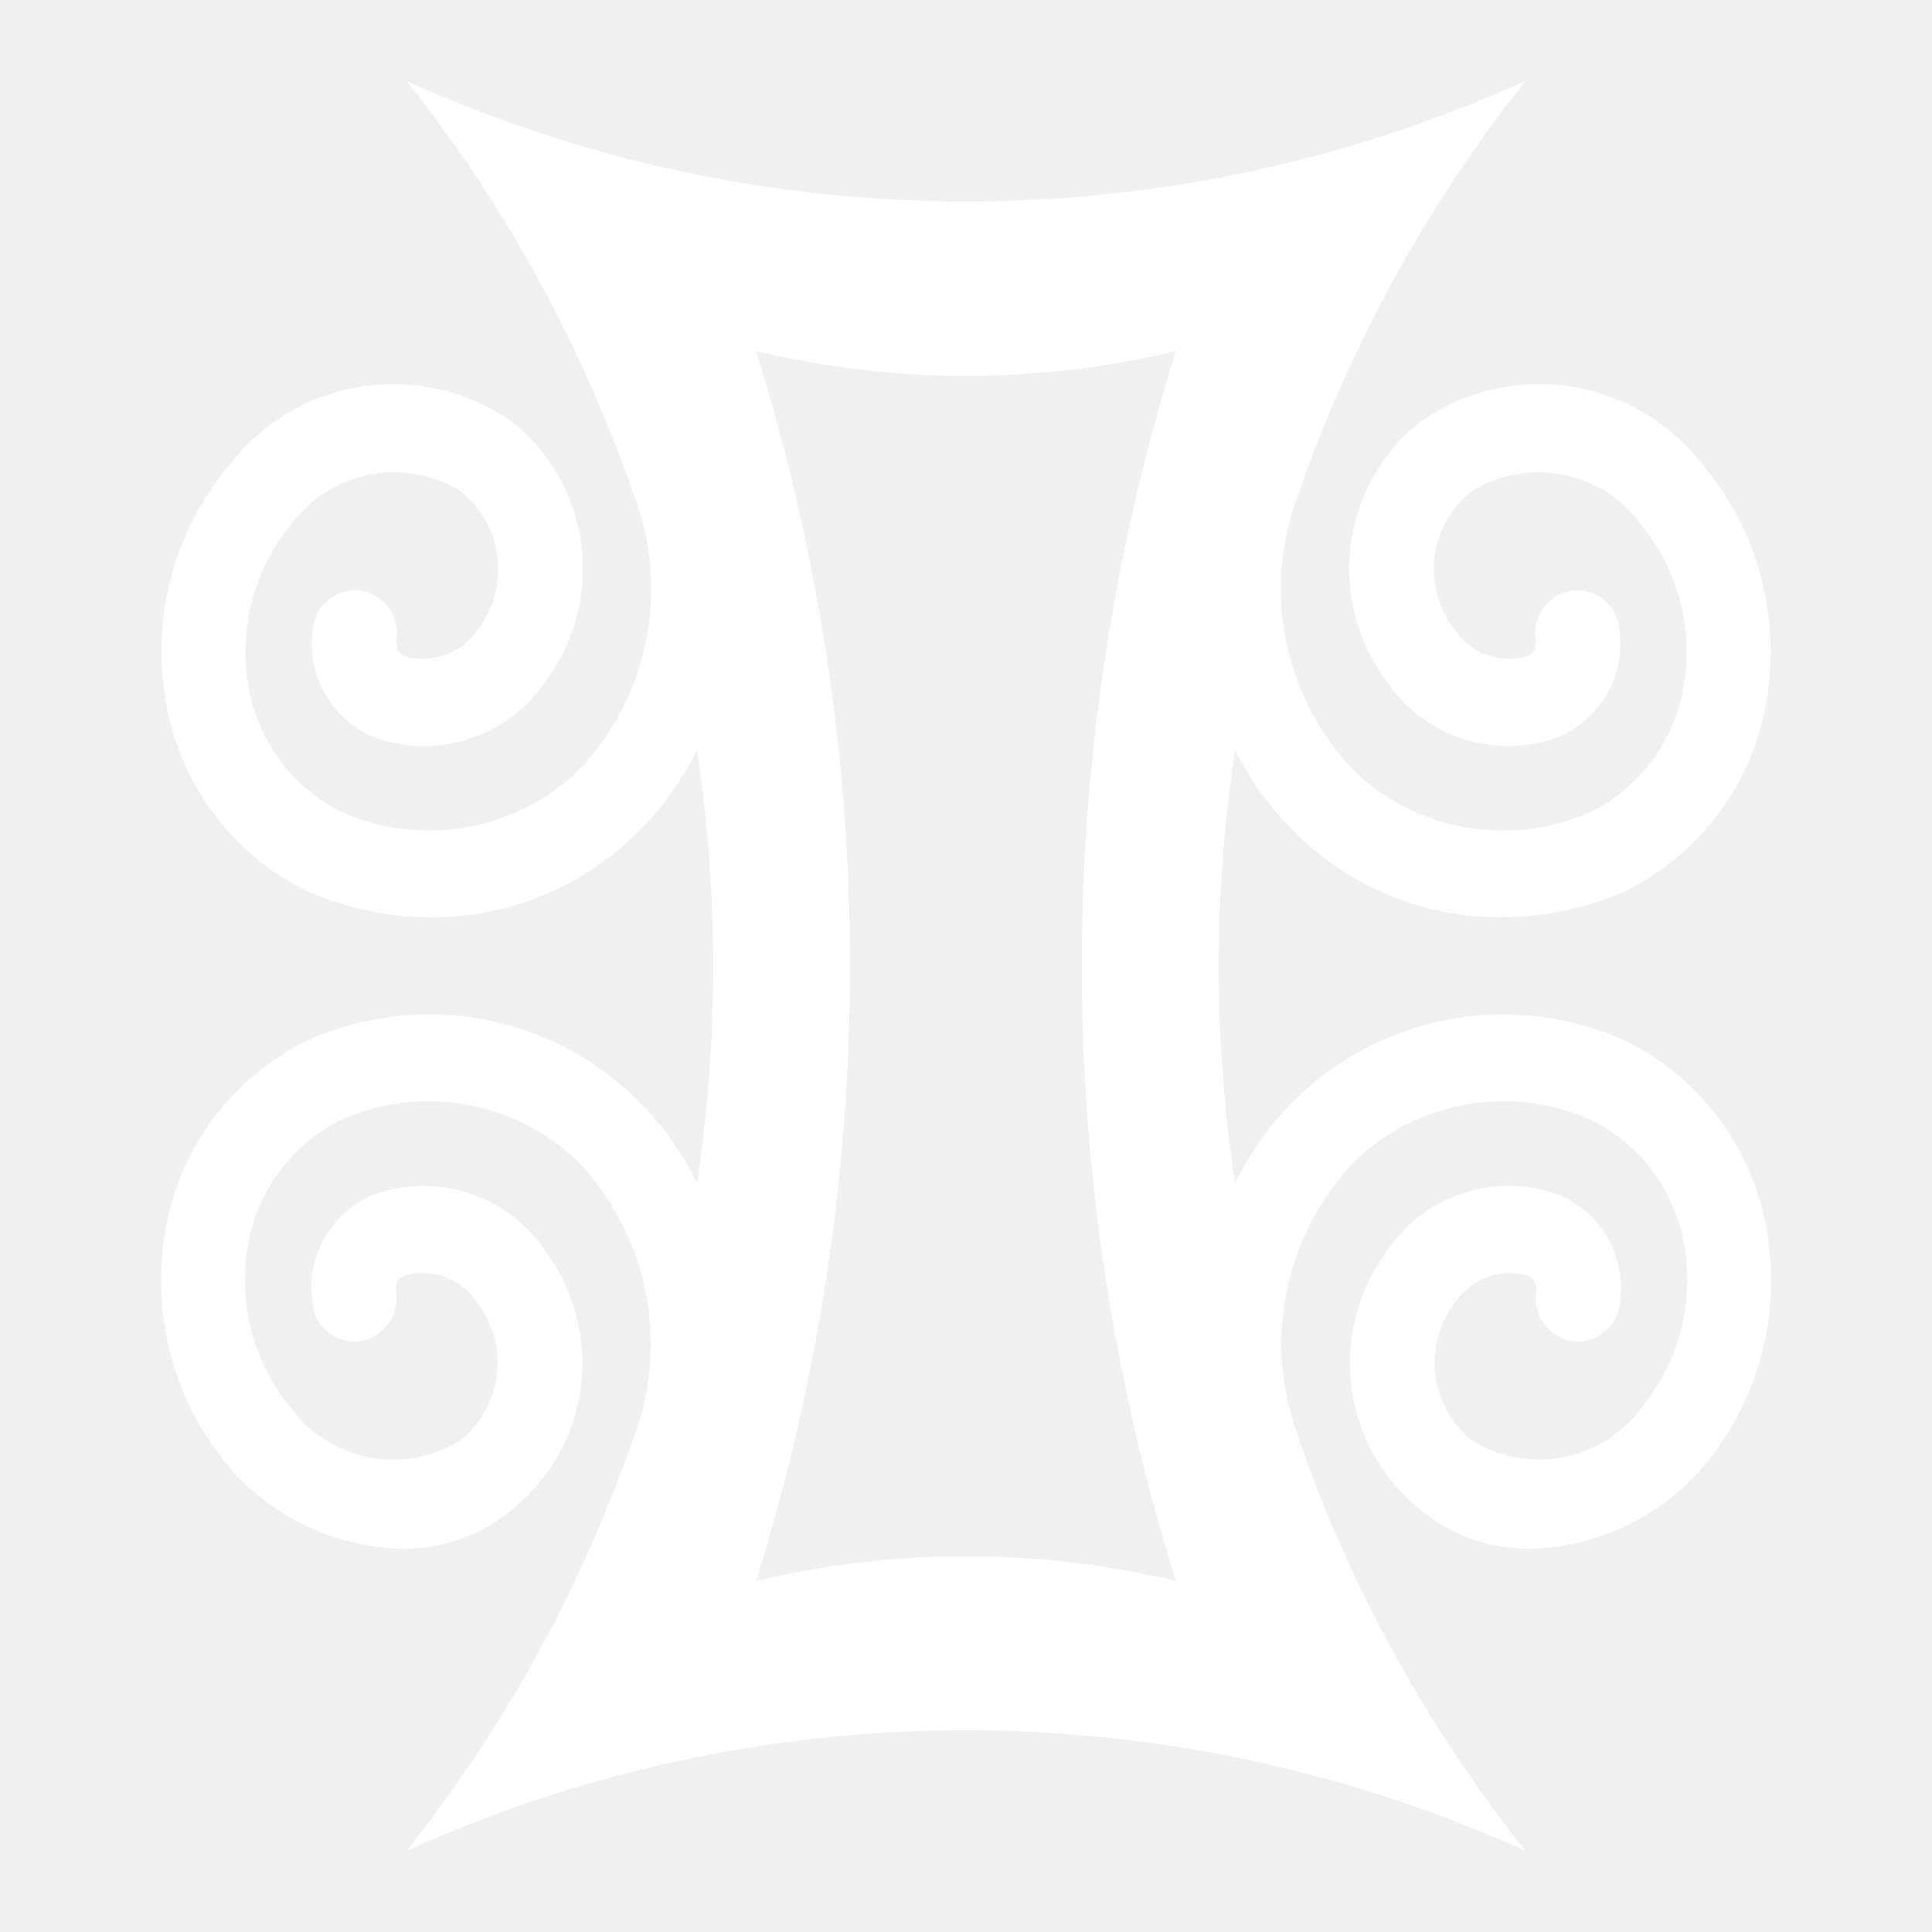
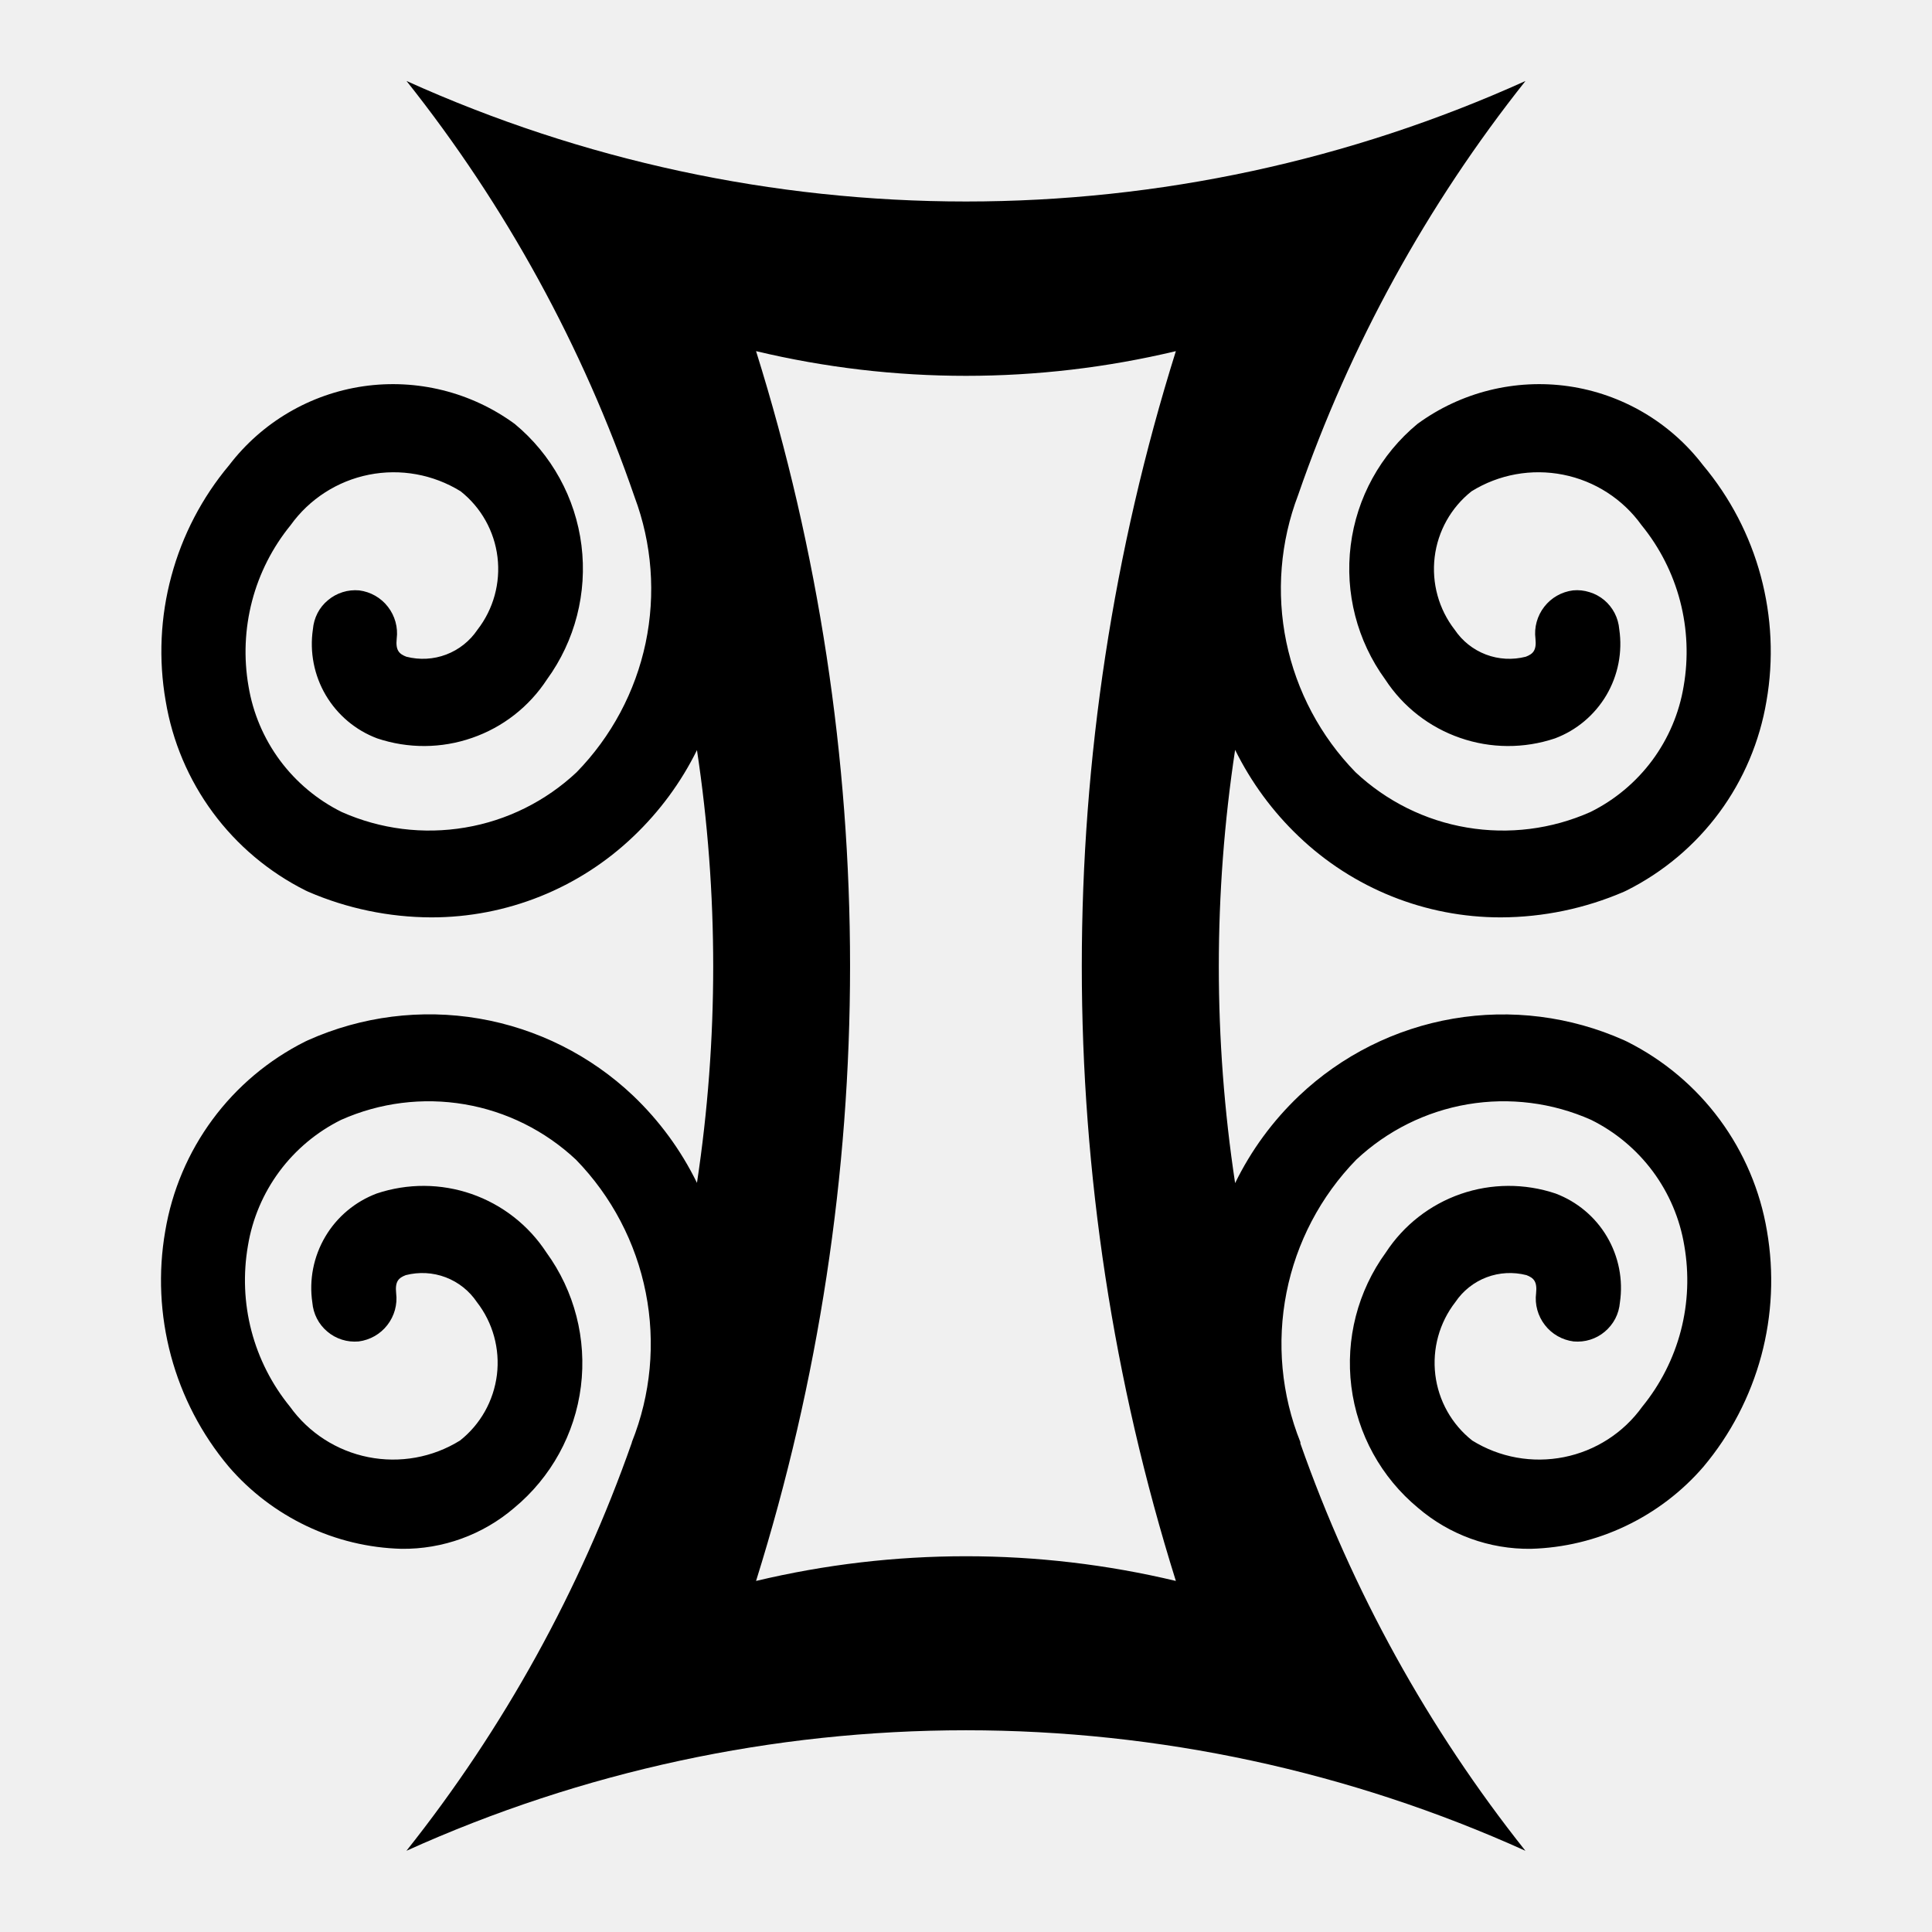
- <svg xmlns="http://www.w3.org/2000/svg" width="24" height="24" fill="#fff" viewBox="0 0 24 24">
+ <svg xmlns="http://www.w3.org/2000/svg" width="24" height="24" fill="currentColor" viewBox="0 0 24 24">
  <path d="M21.95 15.292C21.866 14.791 21.665 14.317 21.363 13.908C21.061 13.499 20.667 13.168 20.213 12.94L20.177 12.923C19.511 12.625 18.771 12.531 18.052 12.654C17.333 12.777 16.666 13.111 16.137 13.613C15.81 13.924 15.541 14.291 15.343 14.697C15.073 12.913 15.073 11.099 15.343 9.315C15.541 9.716 15.807 10.079 16.131 10.388C16.808 11.036 17.708 11.397 18.645 11.396C19.17 11.394 19.69 11.286 20.172 11.078L20.208 11.061C20.662 10.833 21.056 10.502 21.358 10.093C21.66 9.684 21.86 9.209 21.944 8.708C22.034 8.192 22.009 7.662 21.873 7.156C21.737 6.65 21.492 6.18 21.155 5.778C20.748 5.246 20.149 4.894 19.486 4.798C18.823 4.703 18.149 4.87 17.608 5.266C17.15 5.645 16.853 6.184 16.779 6.774C16.705 7.364 16.858 7.96 17.208 8.441C17.429 8.779 17.755 9.034 18.137 9.166C18.518 9.299 18.932 9.301 19.315 9.173C19.583 9.073 19.809 8.883 19.955 8.636C20.1 8.39 20.157 8.1 20.115 7.817C20.109 7.747 20.09 7.679 20.058 7.617C20.026 7.555 19.982 7.5 19.929 7.455C19.875 7.41 19.813 7.376 19.746 7.356C19.68 7.335 19.61 7.327 19.54 7.334C19.399 7.352 19.27 7.425 19.183 7.538C19.096 7.65 19.056 7.793 19.074 7.934C19.089 8.079 19.045 8.123 18.954 8.158C18.79 8.2 18.617 8.191 18.459 8.131C18.301 8.071 18.165 7.963 18.071 7.823C17.872 7.567 17.783 7.242 17.822 6.92C17.861 6.598 18.026 6.304 18.28 6.103C18.62 5.892 19.027 5.819 19.419 5.897C19.811 5.975 20.159 6.199 20.392 6.524C20.617 6.8 20.781 7.122 20.871 7.467C20.961 7.812 20.976 8.173 20.915 8.524C20.86 8.858 20.726 9.173 20.525 9.445C20.323 9.717 20.06 9.937 19.757 10.087C19.276 10.301 18.742 10.368 18.223 10.28C17.704 10.193 17.223 9.953 16.839 9.593C16.404 9.147 16.106 8.585 15.979 7.975C15.853 7.365 15.904 6.731 16.126 6.149C16.77 4.287 17.725 2.548 18.95 1.006C16.766 1.993 14.397 2.503 12 2.503C9.603 2.503 7.234 1.993 5.05 1.006C6.281 2.555 7.239 4.303 7.883 6.174C8.1 6.753 8.147 7.383 8.02 7.988C7.892 8.594 7.595 9.15 7.163 9.593C6.779 9.953 6.298 10.193 5.779 10.28C5.259 10.368 4.726 10.301 4.245 10.087C3.942 9.937 3.679 9.717 3.477 9.445C3.276 9.173 3.142 8.858 3.087 8.524C3.026 8.173 3.041 7.812 3.131 7.467C3.221 7.122 3.385 6.8 3.61 6.524C3.843 6.199 4.191 5.975 4.583 5.897C4.975 5.819 5.382 5.893 5.722 6.103C5.976 6.304 6.141 6.598 6.18 6.92C6.219 7.242 6.13 7.567 5.931 7.823C5.837 7.963 5.701 8.071 5.543 8.131C5.385 8.191 5.212 8.2 5.048 8.158C4.957 8.123 4.913 8.078 4.928 7.934C4.946 7.793 4.906 7.65 4.819 7.538C4.732 7.425 4.603 7.352 4.462 7.334C4.392 7.328 4.322 7.335 4.256 7.356C4.189 7.377 4.127 7.411 4.074 7.456C4.02 7.5 3.976 7.555 3.944 7.617C3.912 7.68 3.893 7.747 3.887 7.817C3.845 8.1 3.902 8.39 4.047 8.636C4.193 8.883 4.419 9.073 4.687 9.173C5.07 9.301 5.484 9.299 5.865 9.166C6.247 9.034 6.573 8.779 6.794 8.441C7.144 7.96 7.297 7.364 7.223 6.774C7.149 6.184 6.852 5.645 6.394 5.266C5.853 4.87 5.179 4.703 4.516 4.798C3.853 4.894 3.254 5.246 2.847 5.778C2.51 6.18 2.265 6.65 2.129 7.156C1.992 7.662 1.968 8.192 2.058 8.708C2.141 9.209 2.342 9.684 2.644 10.093C2.946 10.502 3.34 10.833 3.794 11.061L3.83 11.078C4.312 11.286 4.832 11.394 5.357 11.396C6.294 11.397 7.194 11.036 7.871 10.388C8.194 10.08 8.461 9.718 8.658 9.318C8.927 11.1 8.927 12.912 8.658 14.694C8.46 14.289 8.192 13.923 7.866 13.612C7.337 13.11 6.67 12.776 5.951 12.653C5.232 12.53 4.492 12.624 3.826 12.922L3.79 12.939C3.336 13.167 2.942 13.498 2.64 13.907C2.338 14.316 2.137 14.79 2.053 15.291C1.963 15.807 1.988 16.337 2.124 16.843C2.26 17.349 2.505 17.819 2.842 18.22C3.109 18.53 3.438 18.78 3.807 18.956C4.176 19.132 4.578 19.229 4.987 19.24C5.5 19.246 5.997 19.066 6.387 18.732C6.845 18.353 7.142 17.814 7.216 17.224C7.29 16.634 7.137 16.039 6.787 15.558C6.566 15.22 6.24 14.965 5.858 14.832C5.477 14.7 5.063 14.698 4.68 14.826C4.412 14.927 4.186 15.116 4.041 15.362C3.895 15.609 3.838 15.898 3.88 16.181C3.886 16.25 3.905 16.318 3.937 16.38C3.969 16.442 4.013 16.497 4.067 16.542C4.12 16.587 4.182 16.621 4.249 16.642C4.315 16.663 4.385 16.67 4.455 16.664C4.596 16.646 4.725 16.573 4.812 16.46C4.899 16.348 4.939 16.205 4.921 16.064C4.906 15.919 4.95 15.875 5.041 15.84C5.205 15.798 5.378 15.807 5.536 15.867C5.694 15.927 5.83 16.035 5.924 16.175C6.123 16.431 6.212 16.756 6.173 17.078C6.133 17.4 5.969 17.694 5.714 17.895C5.374 18.106 4.967 18.179 4.575 18.101C4.183 18.023 3.835 17.799 3.602 17.474C3.377 17.198 3.213 16.876 3.123 16.531C3.033 16.186 3.019 15.825 3.08 15.474C3.135 15.14 3.269 14.825 3.47 14.553C3.672 14.281 3.935 14.061 4.238 13.911C4.719 13.697 5.252 13.63 5.771 13.718C6.29 13.806 6.771 14.046 7.155 14.406C7.598 14.861 7.899 15.435 8.022 16.058C8.145 16.68 8.085 17.326 7.849 17.915C7.849 17.915 7.849 17.915 7.849 17.92C7.205 19.755 6.259 21.469 5.049 22.991C7.233 22.004 9.602 21.494 11.999 21.494C14.396 21.494 16.765 22.004 18.949 22.991C17.742 21.472 16.797 19.762 16.154 17.932C16.154 17.926 16.154 17.92 16.154 17.915C15.918 17.326 15.858 16.68 15.981 16.058C16.104 15.435 16.405 14.861 16.848 14.406C17.232 14.046 17.713 13.806 18.232 13.718C18.751 13.63 19.284 13.697 19.765 13.911C20.068 14.061 20.331 14.281 20.533 14.553C20.734 14.825 20.868 15.14 20.923 15.474C20.984 15.825 20.97 16.186 20.88 16.531C20.79 16.876 20.626 17.198 20.401 17.474C20.168 17.799 19.82 18.023 19.428 18.101C19.036 18.179 18.629 18.106 18.289 17.895C18.034 17.694 17.869 17.4 17.83 17.078C17.791 16.756 17.88 16.431 18.079 16.175C18.173 16.035 18.309 15.927 18.467 15.867C18.625 15.807 18.798 15.798 18.962 15.84C19.053 15.875 19.097 15.92 19.082 16.064C19.064 16.205 19.104 16.348 19.191 16.46C19.278 16.573 19.407 16.646 19.548 16.664C19.617 16.67 19.688 16.663 19.754 16.642C19.821 16.621 19.883 16.587 19.936 16.542C19.989 16.497 20.034 16.442 20.066 16.38C20.098 16.318 20.117 16.25 20.123 16.181C20.165 15.898 20.108 15.609 19.962 15.362C19.817 15.116 19.591 14.927 19.323 14.826C18.94 14.698 18.526 14.7 18.145 14.832C17.763 14.965 17.437 15.22 17.216 15.558C16.866 16.039 16.713 16.634 16.787 17.224C16.861 17.814 17.158 18.353 17.616 18.732C18.006 19.066 18.503 19.246 19.016 19.24C19.425 19.229 19.827 19.132 20.196 18.956C20.565 18.78 20.894 18.53 21.161 18.22C21.498 17.819 21.742 17.349 21.879 16.843C22.015 16.337 22.039 15.808 21.95 15.292ZM14.607 19.639C12.893 19.23 11.106 19.23 9.392 19.639C10.949 14.666 10.949 9.335 9.392 4.362C11.106 4.771 12.893 4.771 14.607 4.362C13.049 9.335 13.049 14.666 14.607 19.639Z" />
</svg>
